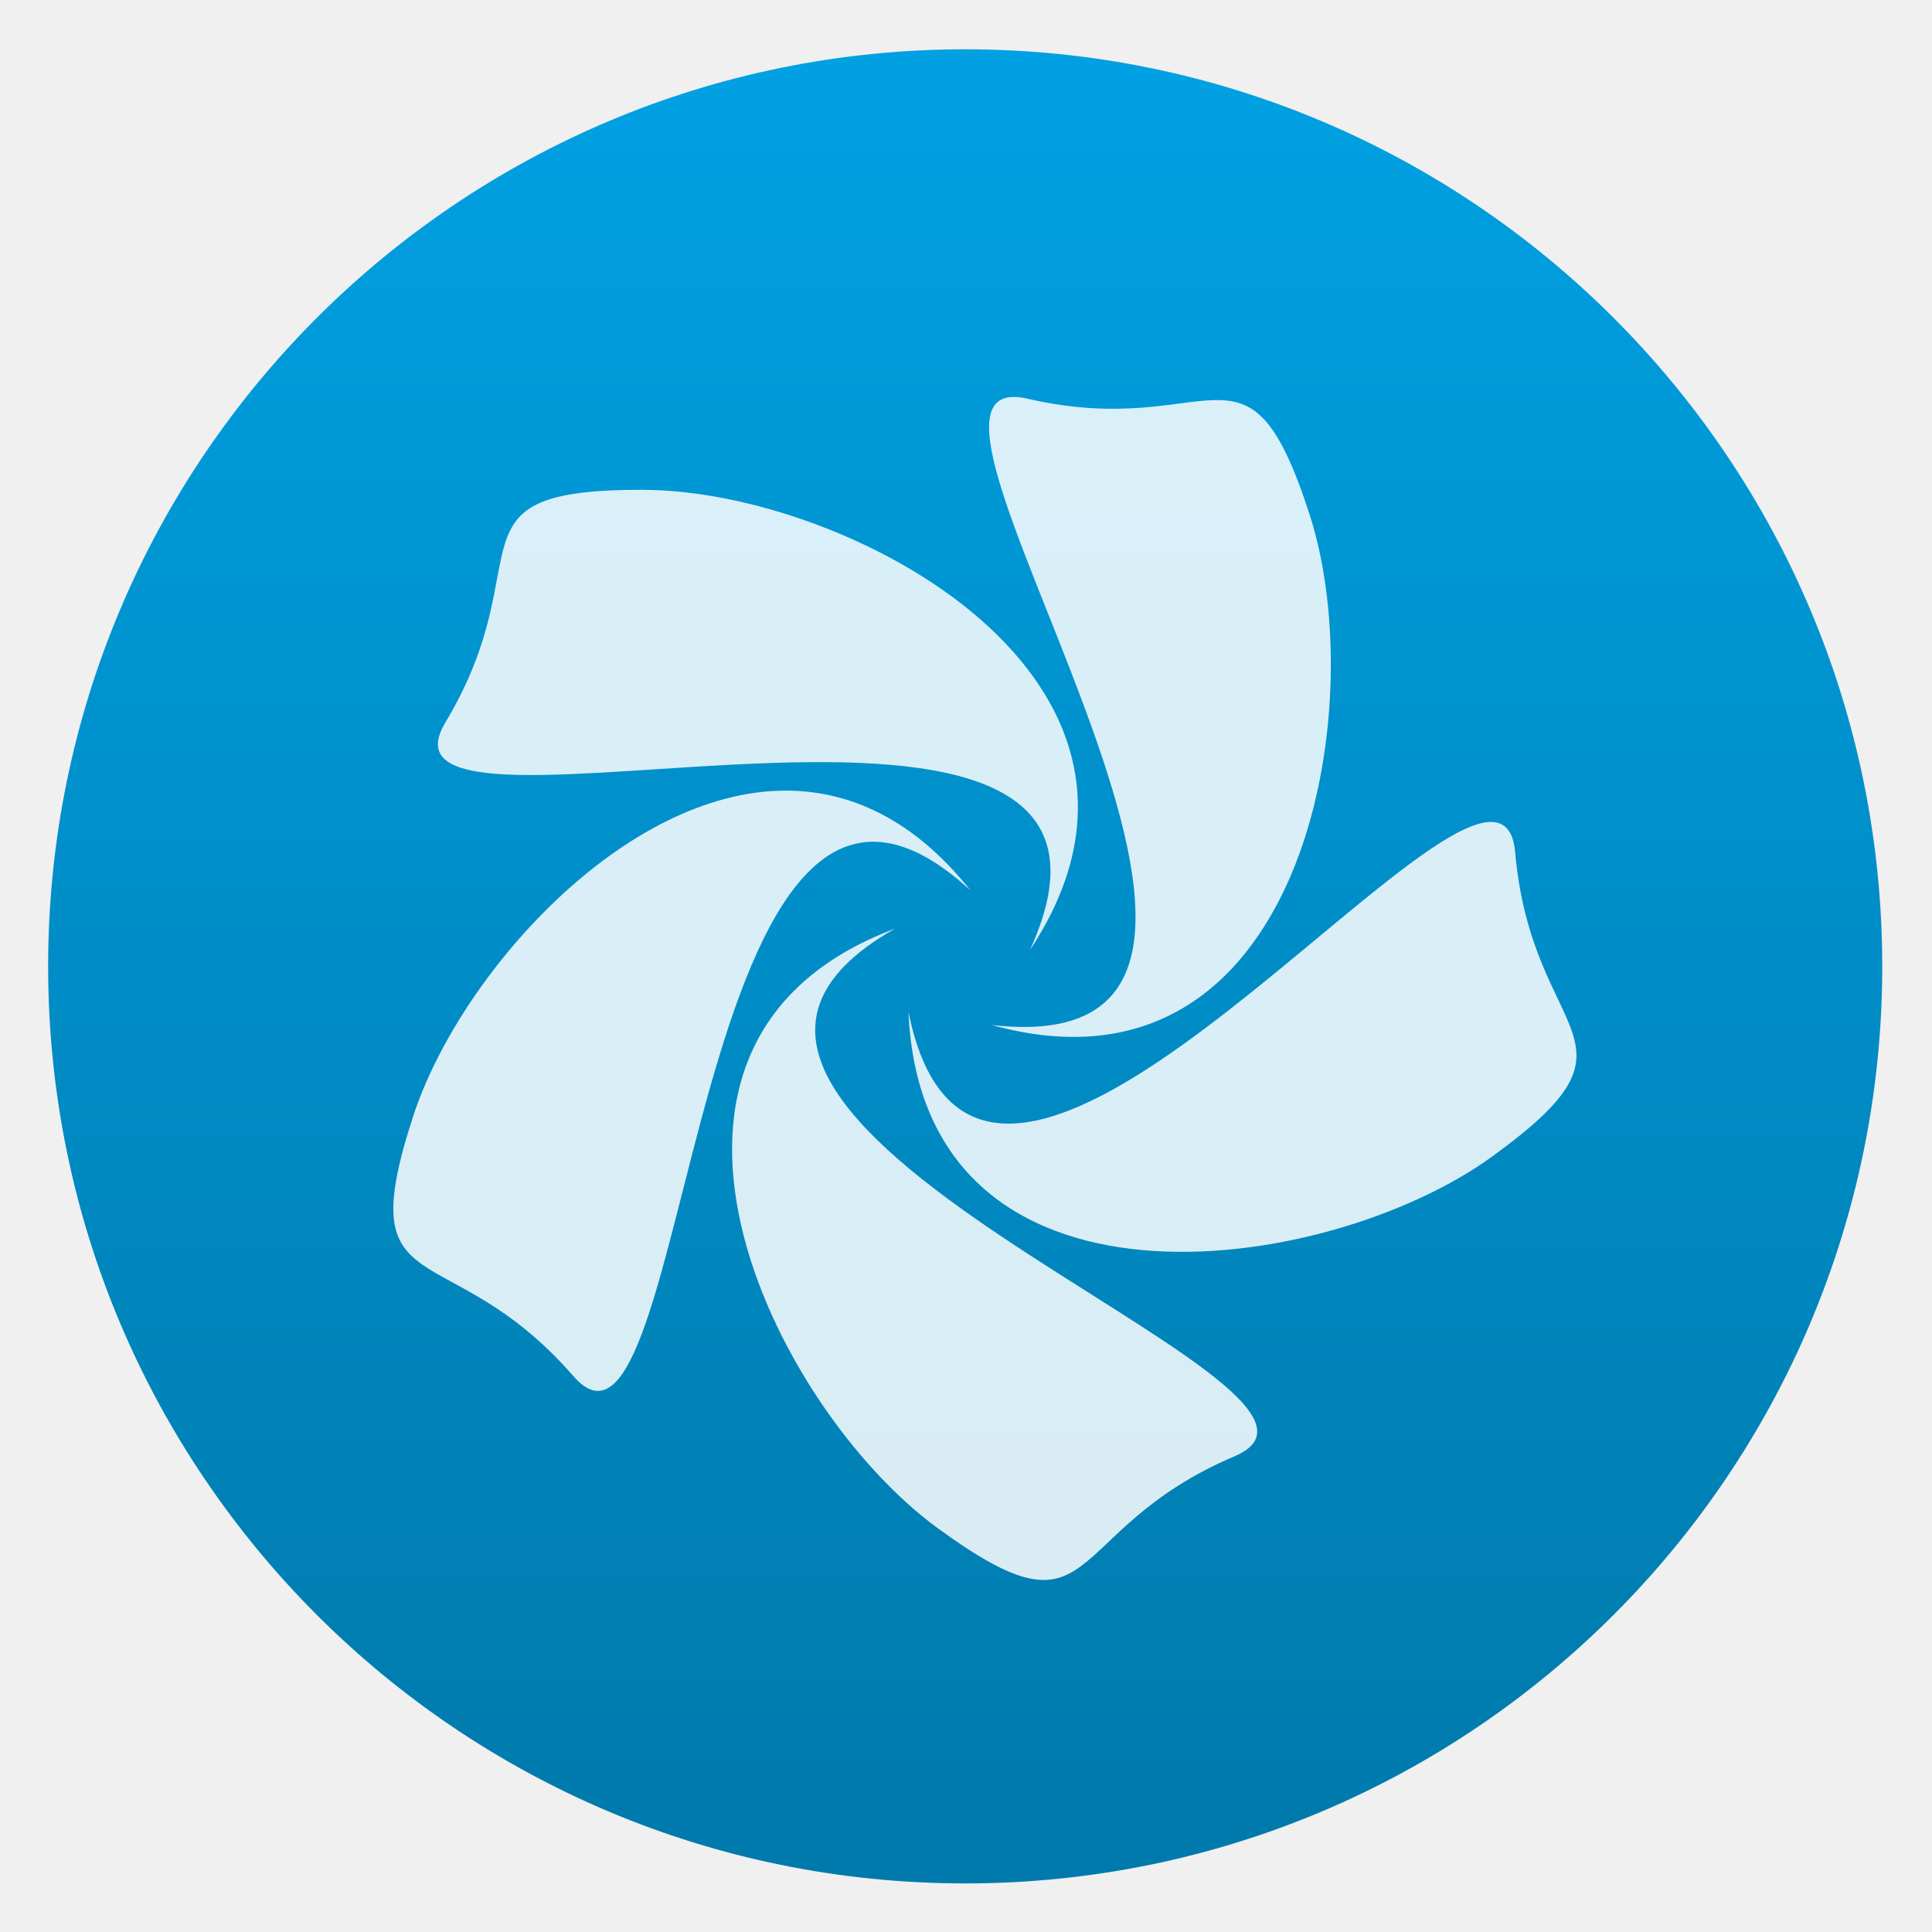
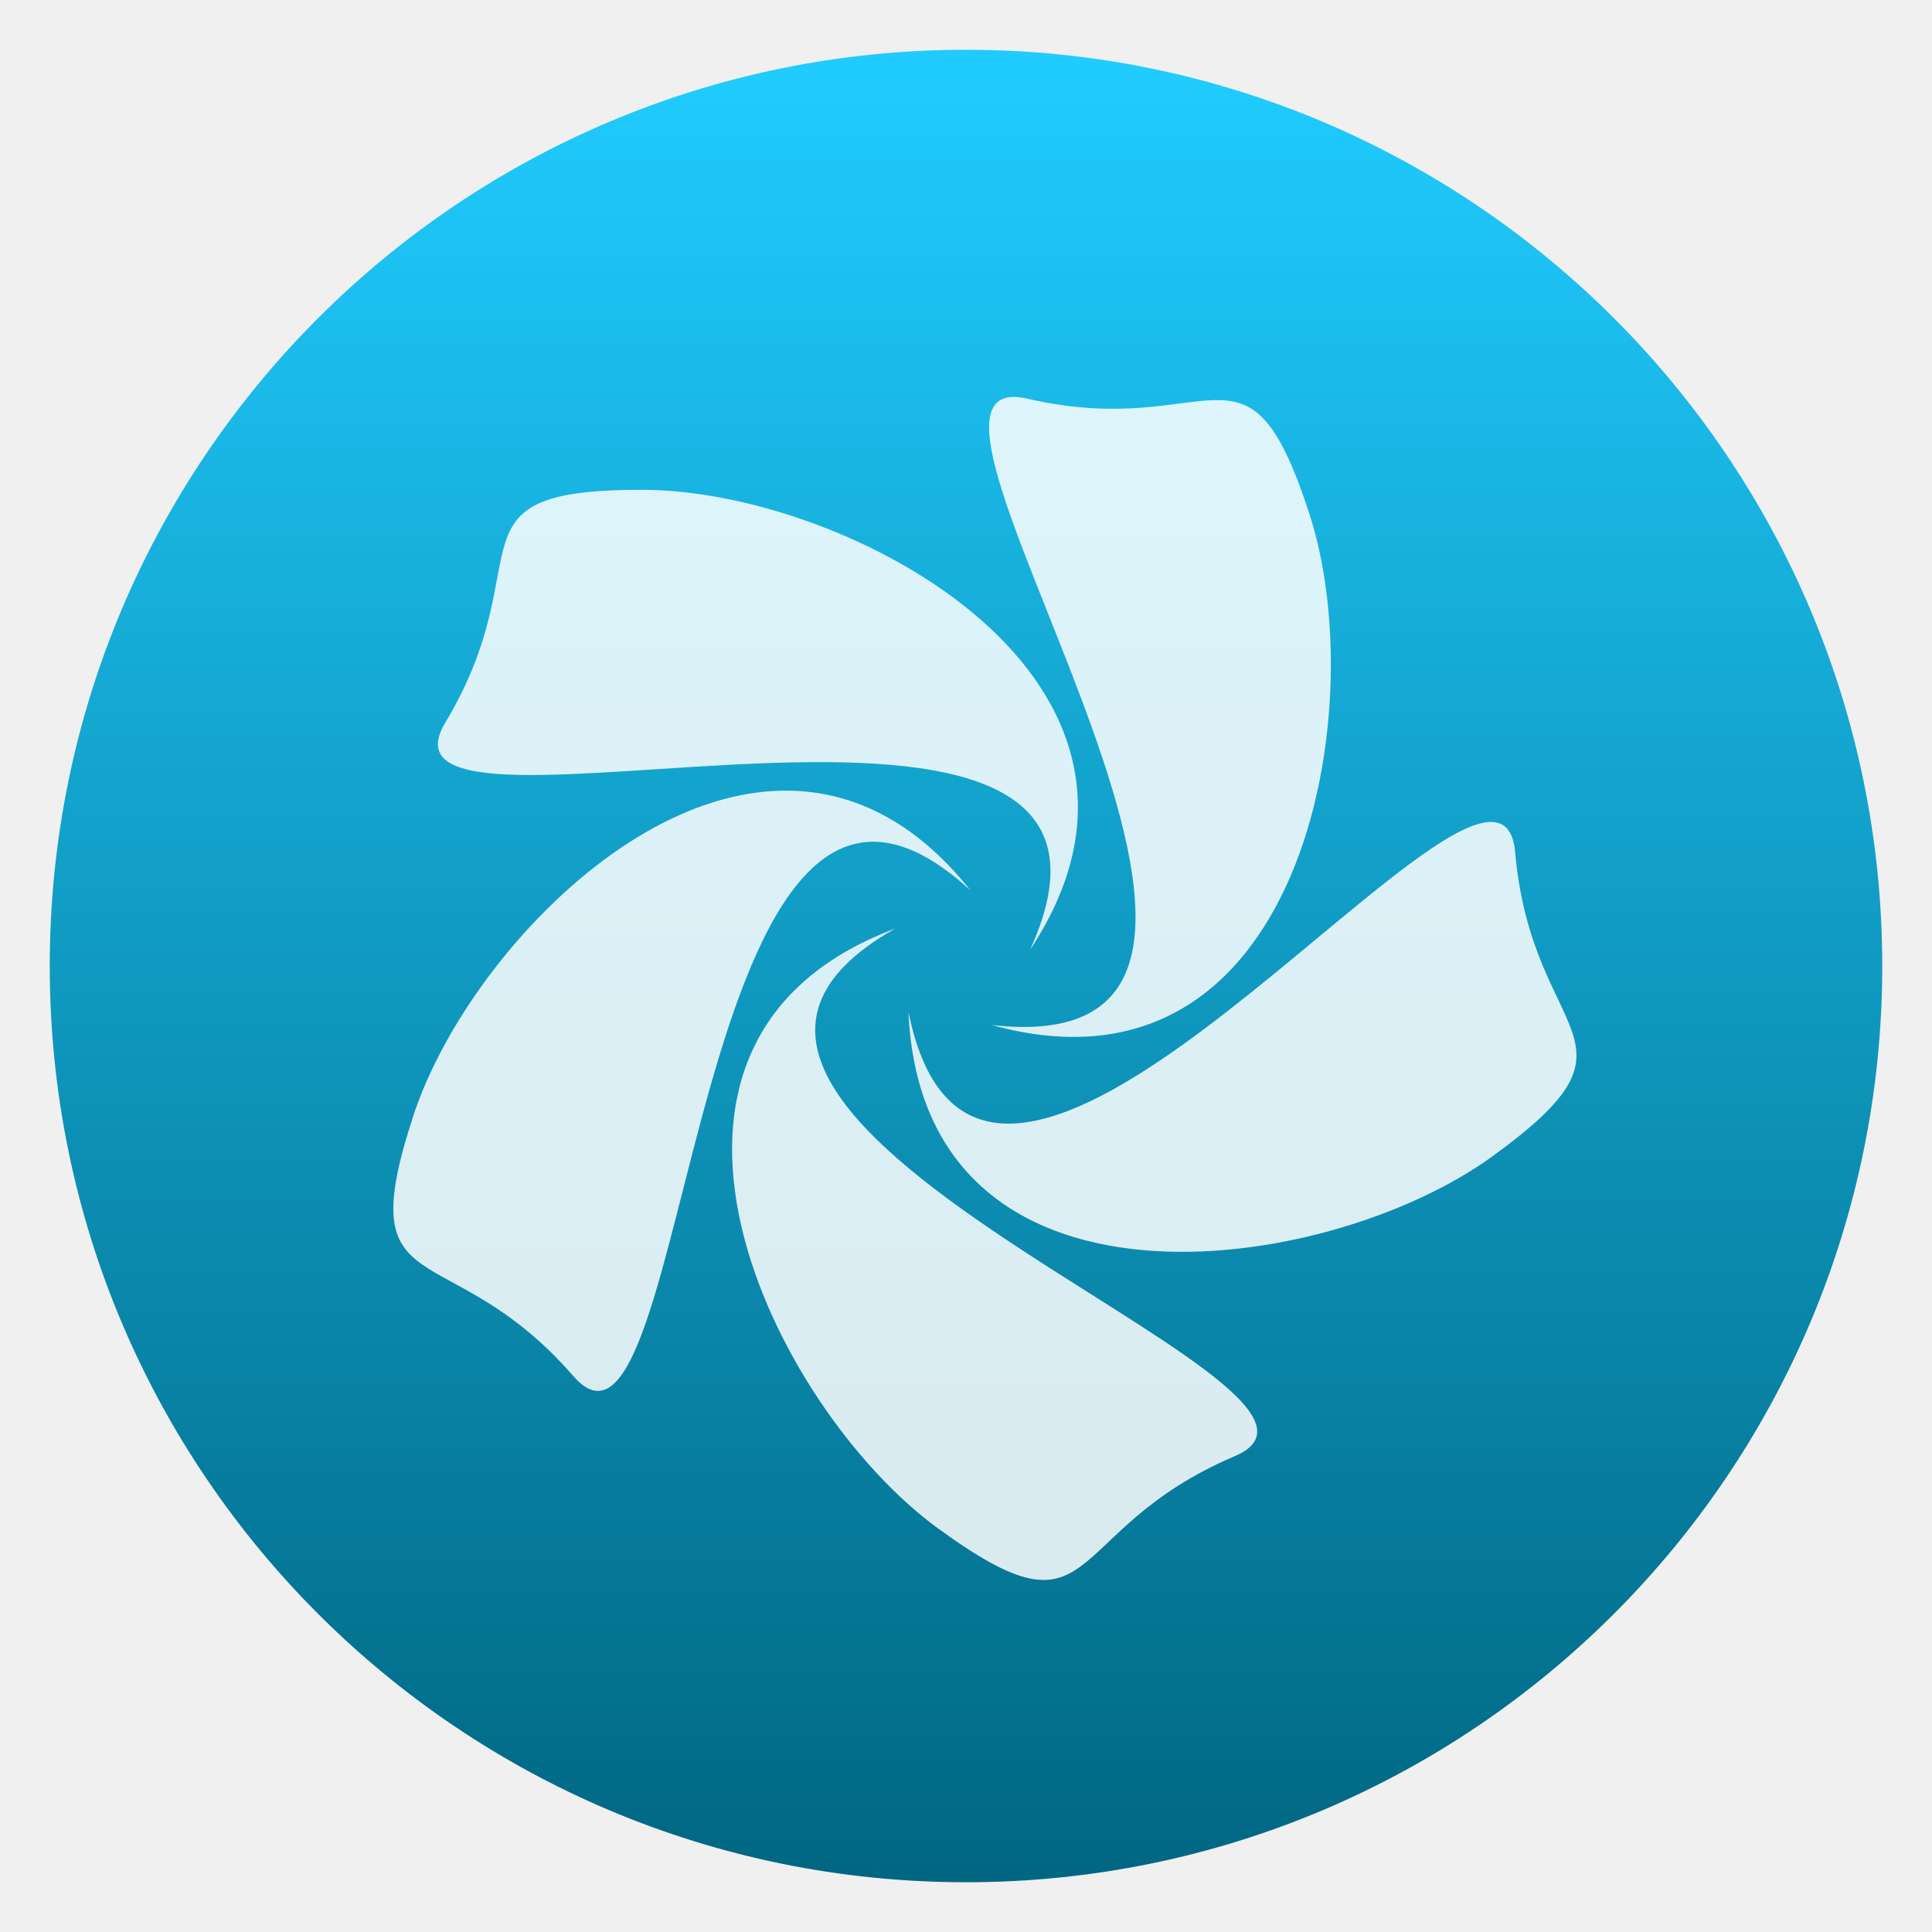
<svg xmlns="http://www.w3.org/2000/svg" style="clip-rule:evenodd;fill-rule:evenodd;stroke-linejoin:round;stroke-miterlimit:2" version="1.1" viewBox="0 0 48 48">
-   <circle cx="23.98" cy="24.009" r="22.784" style="fill:url(#_Linear1)" />
-   <path d="m25.157 9.862c-3.275 0.106 8.725 16.661-0.517 15.604 7.707 2.135 9.472-7.812 7.898-12.678-1.559-4.82-2.369-1.813-7.015-2.883-0.139-0.032-0.261-0.047-0.366-0.043zm-9.183 2.307c-5.066-7e-3 -2.456 1.694-4.91 5.783-2.344 3.904 18.513-3.089 14.527 5.647 4.412-6.669-4.503-11.423-9.617-11.429v-1e-3zm3.564 7.474c-4.054-0.01-8.133 4.596-9.273 8.09-1.572 4.816 0.851 2.86 3.981 6.457 2.989 3.436 2.785-18.563 9.862-12.072-1.401-1.76-2.984-2.471-4.57-2.475zm17.422 0.782c-2.736 0.262-12.719 12.951-14.39 4.716 0.352 7.989 10.36 6.595 14.5 3.594 4.103-2.972 0.991-2.815 0.573-7.565-0.05-0.567-0.292-0.782-0.683-0.745zm-14.719 2.645c-7.49 2.803-3.07 11.89 1.063 14.902 4.095 2.983 2.983 0.072 7.371-1.793 4.191-1.781-16.794-8.384-8.435-13.109h1e-3z" style="fill-opacity:.85;fill:#fff" />
+   <circle cx="24" cy="24" r="22.764" style="fill:url(#_Linear1)" />
+   <path d="m25.157 9.862c-3.275 0.106 8.725 16.661-0.517 15.604 7.707 2.135 9.472-7.812 7.898-12.678-1.559-4.82-2.369-1.813-7.015-2.883-0.139-0.032-0.261-0.047-0.366-0.043zm-9.183 2.307c-5.066-7e-3 -2.456 1.694-4.91 5.783-2.344 3.904 18.513-3.089 14.527 5.647 4.412-6.669-4.503-11.423-9.617-11.429v-1e-3zm3.564 7.474c-4.054-0.01-8.133 4.596-9.273 8.09-1.572 4.816 0.851 2.86 3.981 6.457 2.989 3.436 2.785-18.563 9.862-12.072-1.401-1.76-2.984-2.471-4.57-2.475zm17.422 0.782c-2.736 0.262-12.719 12.951-14.39 4.716 0.352 7.989 10.36 6.595 14.5 3.594 4.103-2.972 0.991-2.815 0.573-7.565-0.05-0.567-0.292-0.782-0.683-0.745zm-14.719 2.645c-7.49 2.803-3.07 11.89 1.063 14.902 4.095 2.983 2.983 0.072 7.371-1.793 4.191-1.781-16.794-8.384-8.435-13.109h1e-3z" style="fill-opacity:.85;fill:white" />
  <defs>
-     <linearGradient id="_Linear1" x2="1" gradientTransform="matrix(2.69059e-15,-43.9407,43.9407,2.69059e-15,23.0402,45.7203)" gradientUnits="userSpaceOnUse">
-       <stop style="stop-color:#007aac" offset="0" />
-       <stop style="stop-color:#00a0e2" offset="1" />
+     <linearGradient id="_Linear1" x2="1" gradientTransform="matrix(2.78779e-15,-45.5281,45.5281,2.78779e-15,136.545,46.764)" gradientUnits="userSpaceOnUse">
+       <stop style="stop-color:rgb(0,103,131)" offset="0" />
+       <stop style="stop-color:rgb(32,204,255)" offset="1" />
    </linearGradient>
  </defs>
</svg>
